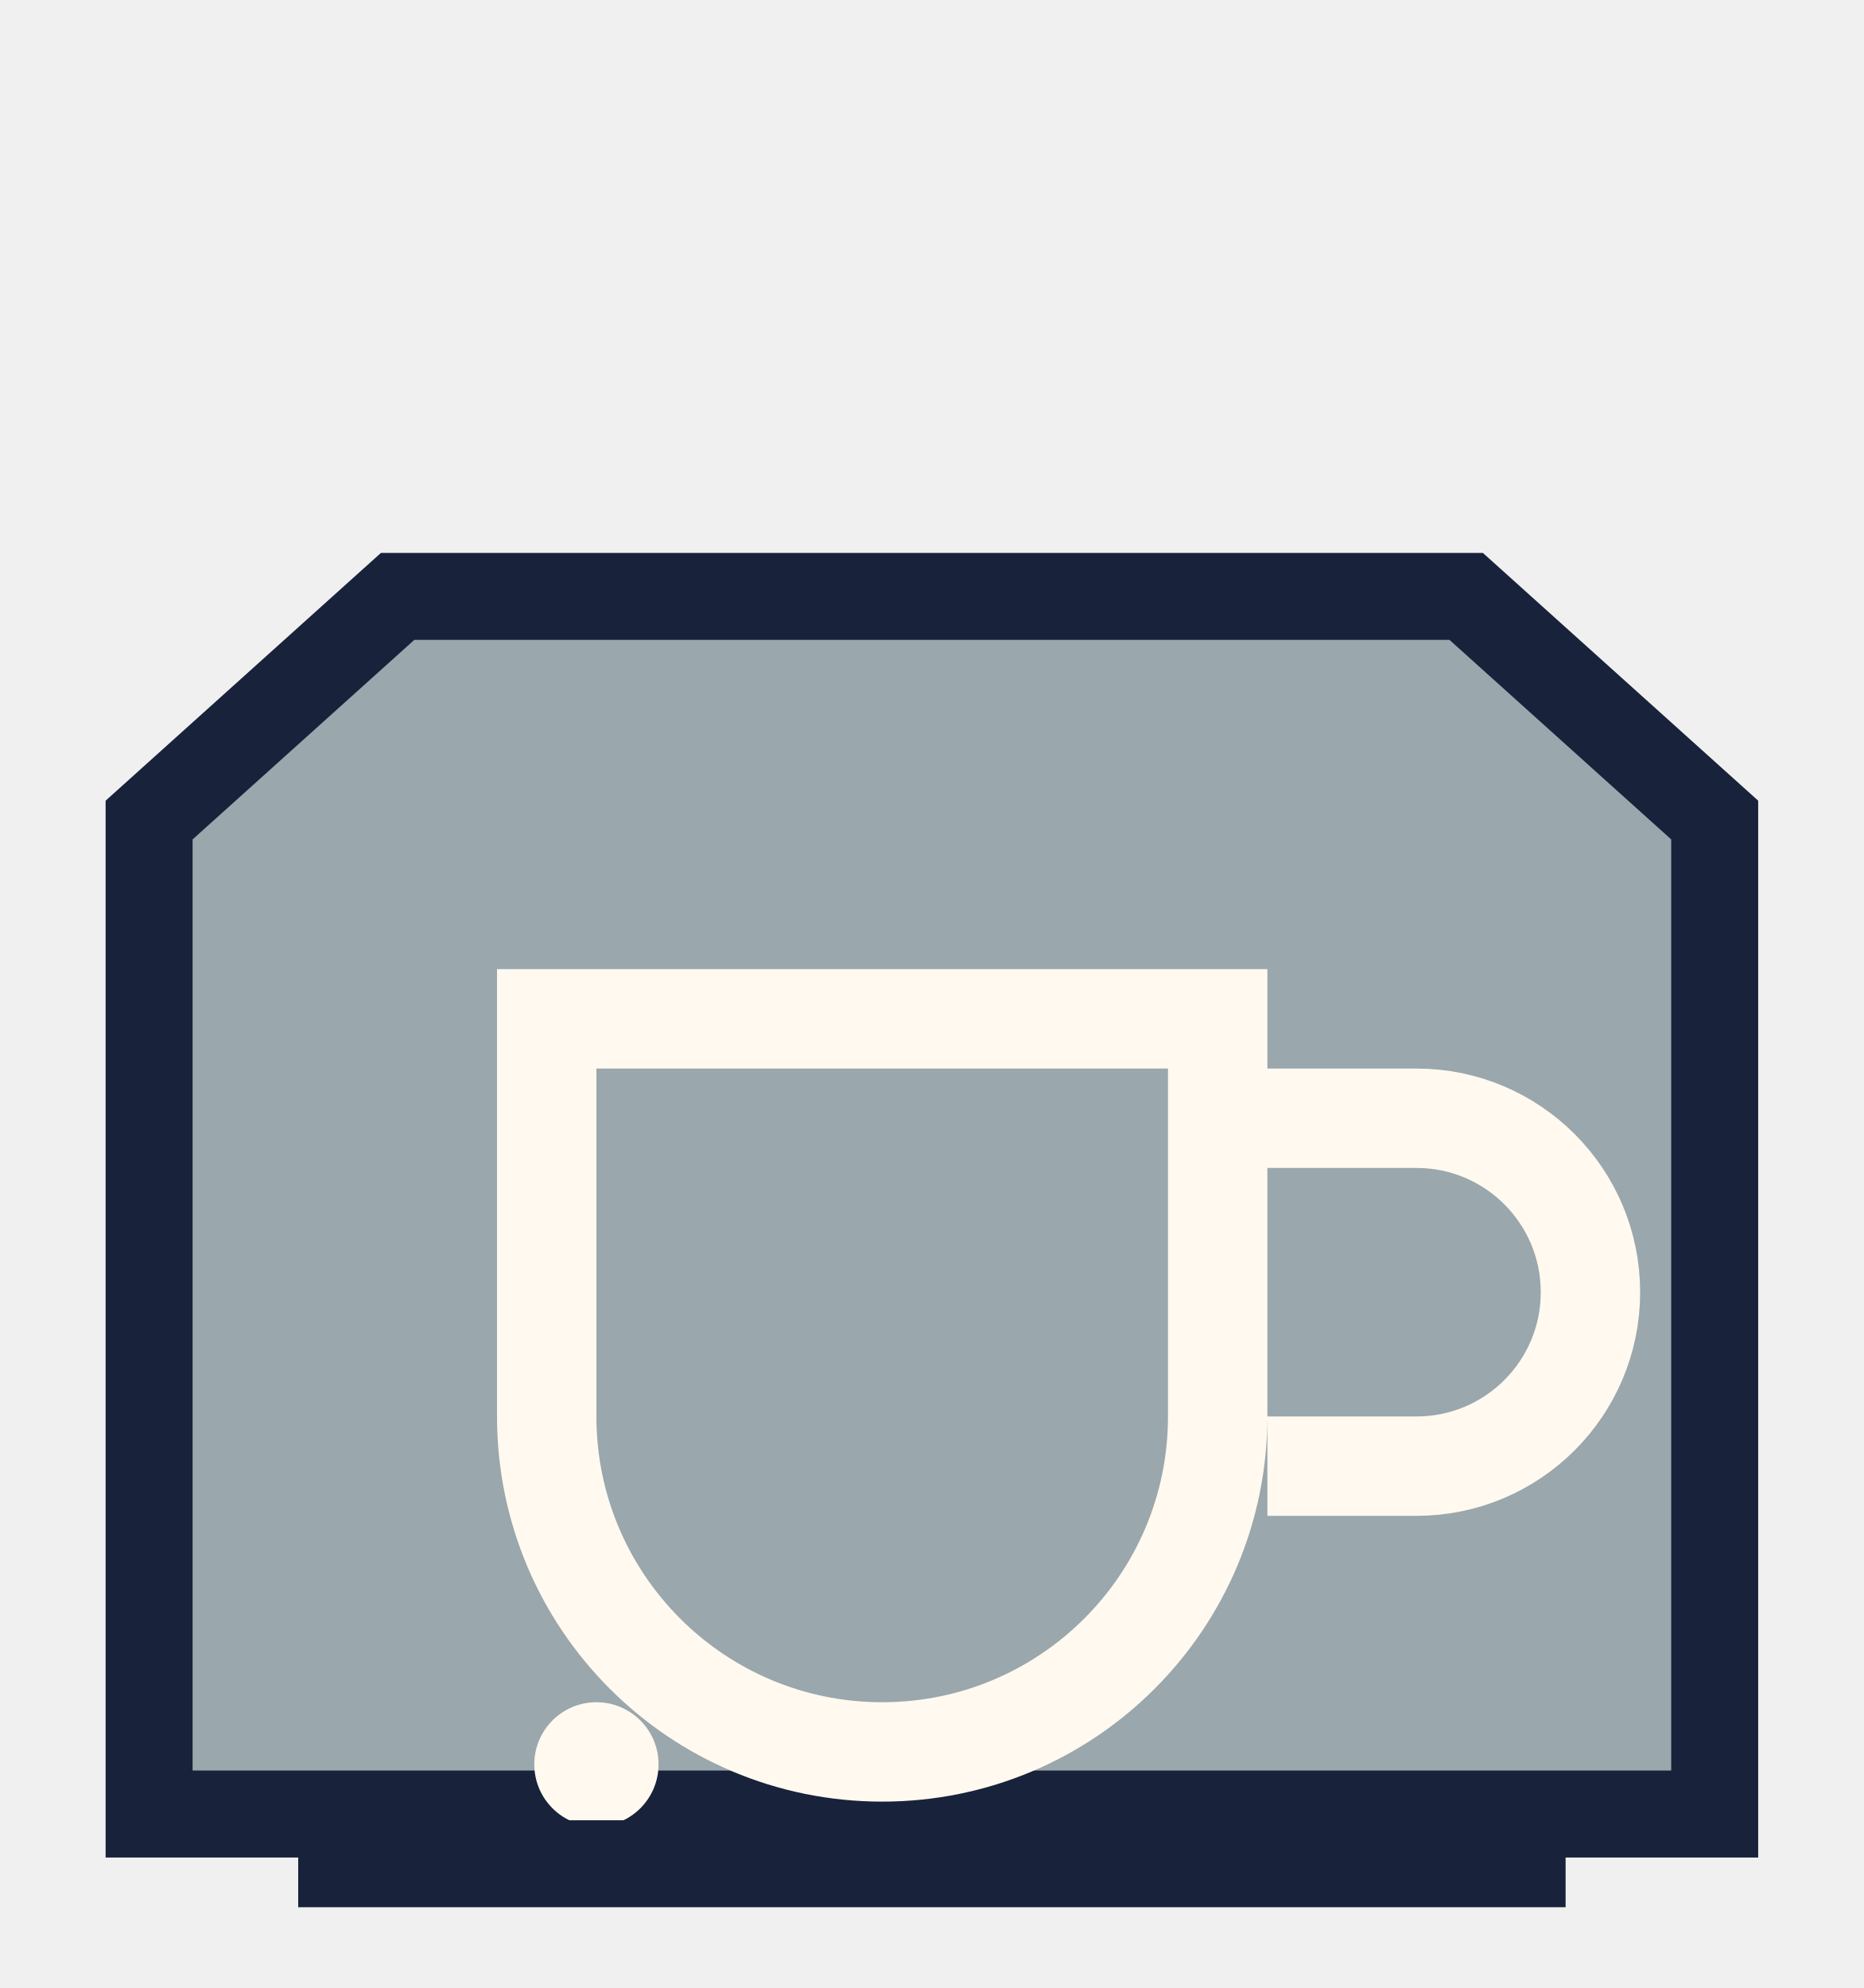
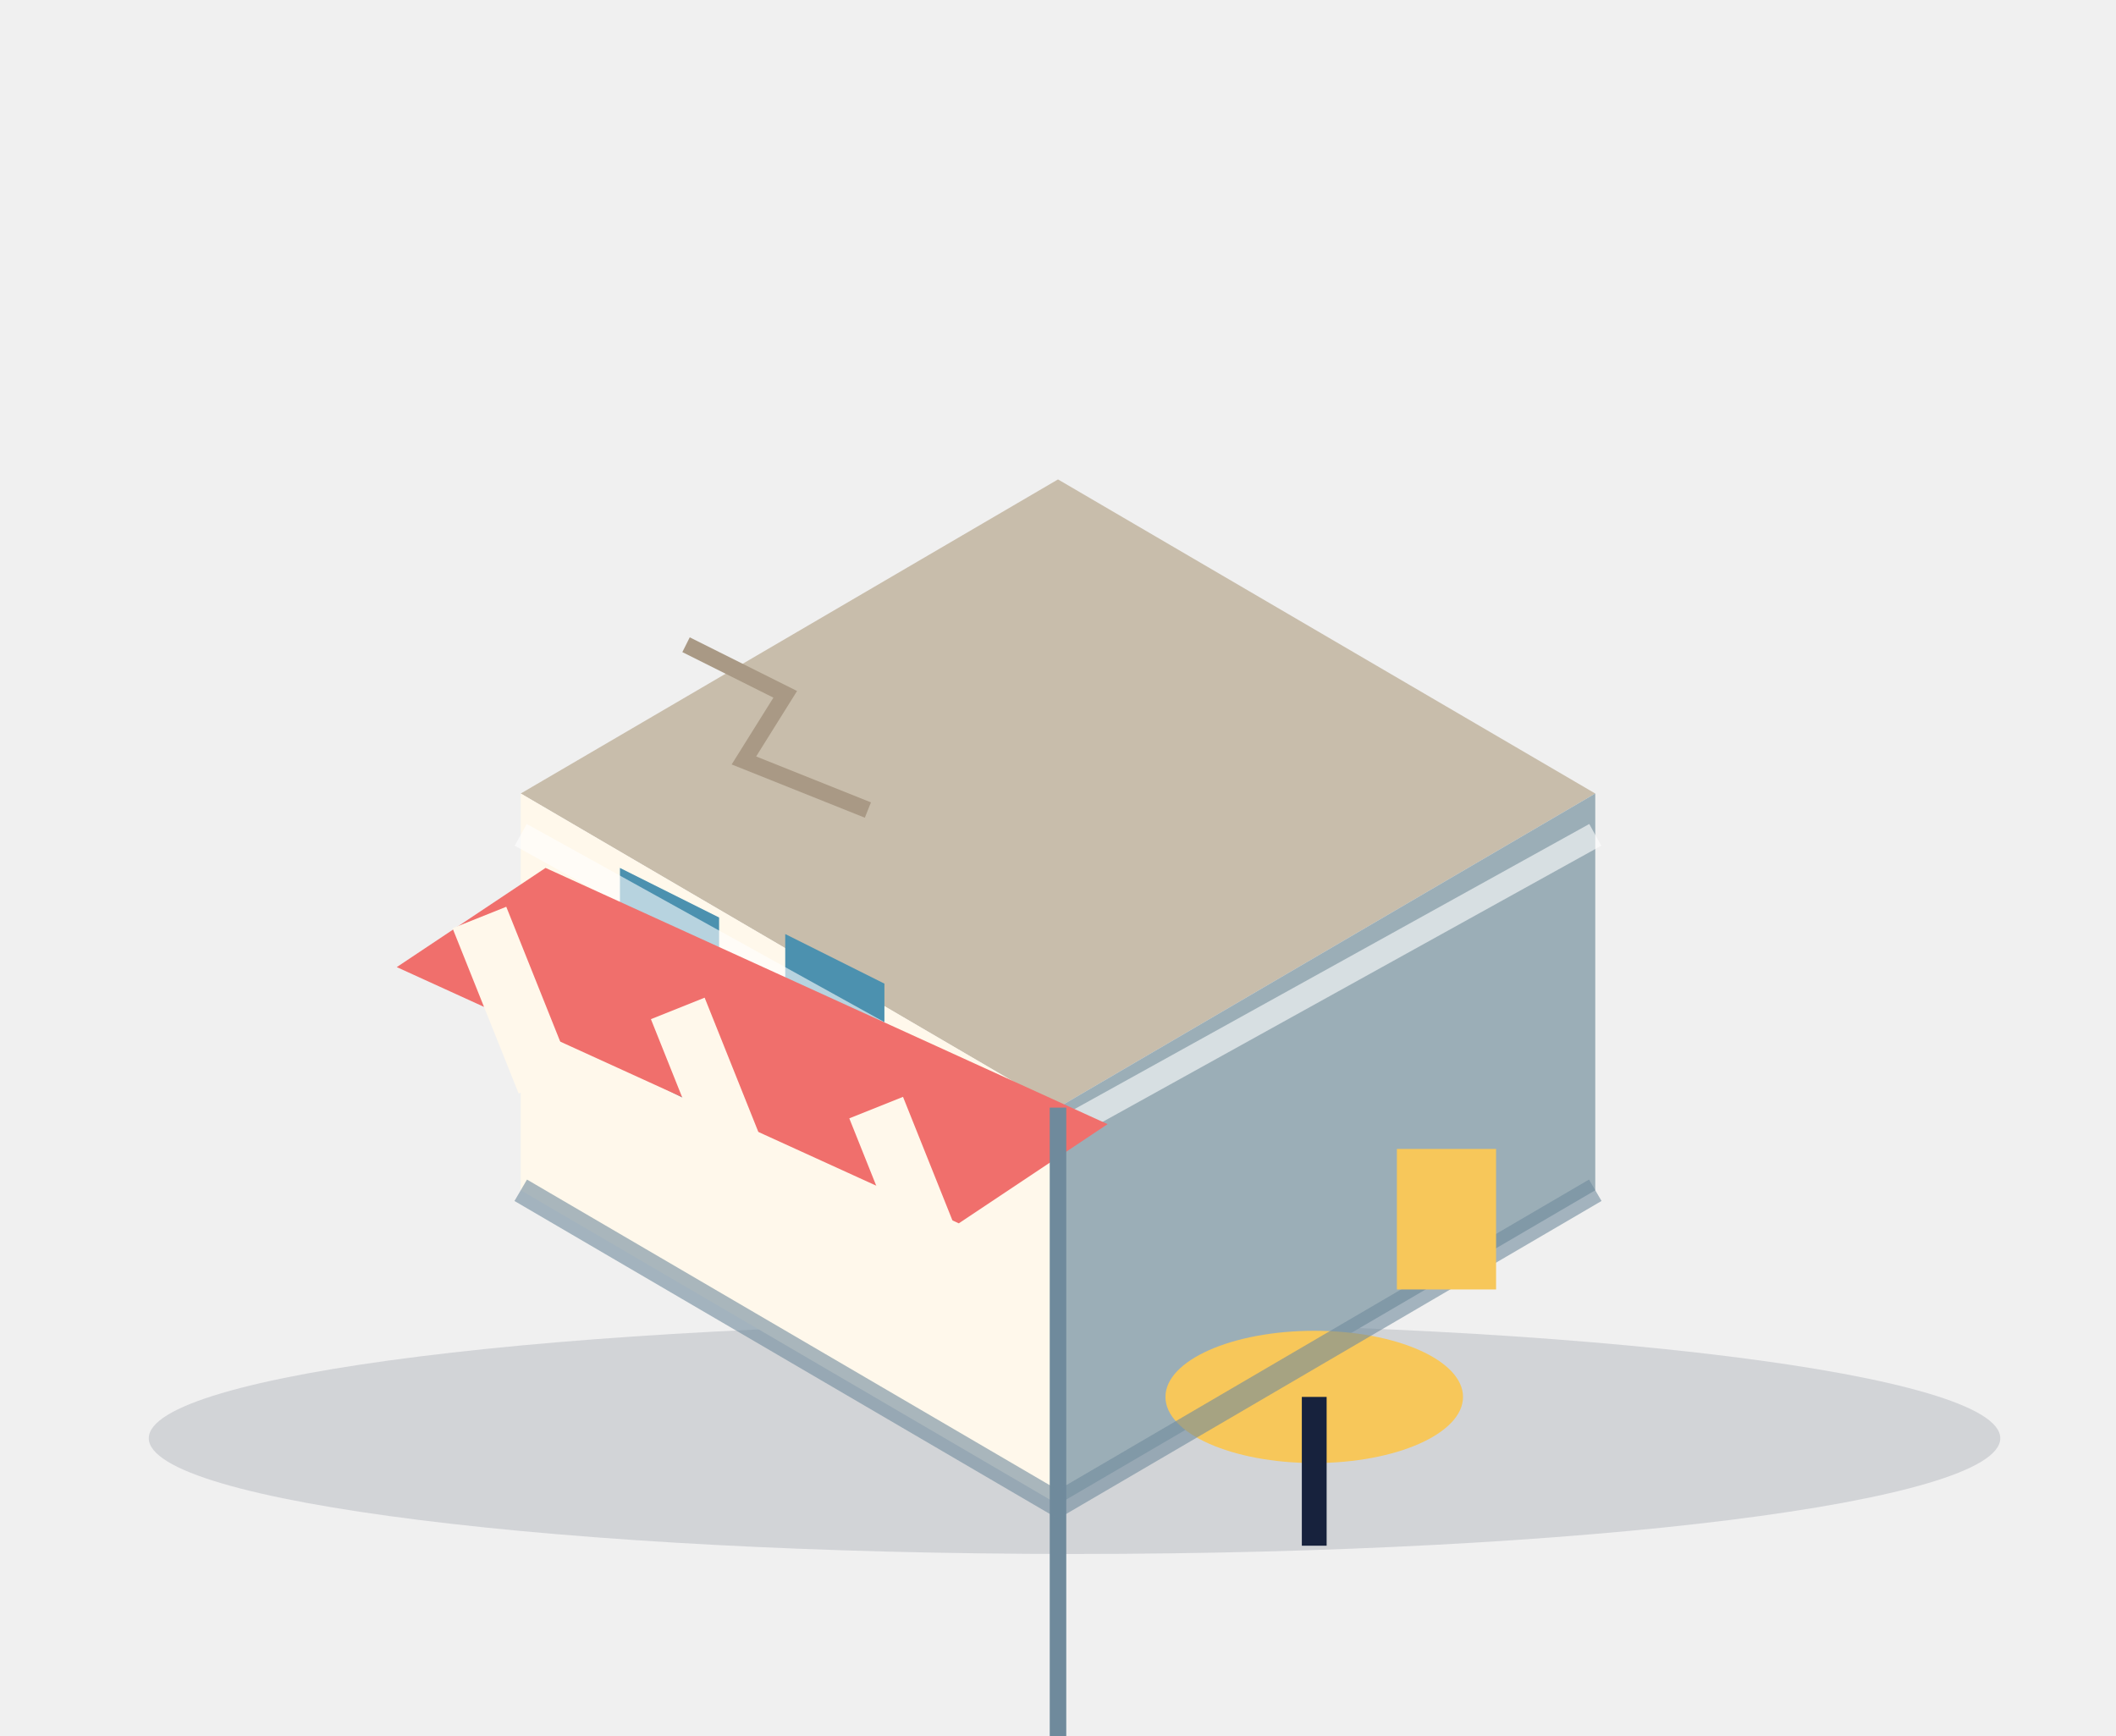
- <svg xmlns="http://www.w3.org/2000/svg" width="150" height="160">
-   <path d="M12 146V66l20-18h86l20 18v80z" fill="#9aa7ad" stroke="#18223b" stroke-width="7" />
-   <path d="M44 82h54v32a22 22 0 01-54 0zm54 8h16a14 14 0 010 28h-12" fill="none" stroke="#fff9ef" stroke-width="8" />
-   <circle cx="48" cy="142" r="5" fill="#fff9ef" />
-   <path d="M24 150h102" stroke="#18223b" stroke-width="7" />
+ <svg xmlns="http://www.w3.org/2000/svg" width="256" height="210" viewBox="0 0 256 210">
+   <ellipse cx="130" cy="174" rx="112" ry="14" fill="#17223d" opacity=".14" />
+   <path d="M63 96L128 58L193 96L128 134Z" fill="#c8bdab" />
+   <path d="M63 96V144L128 182V134Z" fill="#fff8eb" />
+   <path d="M128 134V182L193 144V96Z" fill="#9baeb7" />
+   <path d="M75 105v24l12 6v-24z" fill="#4c91af" />
+   <path d="M95 113v24l12 6v-24z" fill="#4c91af" />
+   <path d="M63 101L128 137L193 101" fill="none" stroke="#ffffff" stroke-width="3" opacity=".6" />
+   <path d="M48 117l68 31 18-12-68-31z" fill="#f06f6c" />
+   <path d="M58 111l8 20m16-9l8 20m16-8l8 20" stroke="#fff8eb" stroke-width="7" />
+   <ellipse cx="159" cy="169" rx="18" ry="8" fill="#f7c75a" />
+   <path d="M159 169v18" stroke="#17223d" stroke-width="3" />
+   <path d="M128 134v182" stroke="#6f8a9c" stroke-width="2" />
+   <path d="M63 144L128 182L193 144" fill="none" stroke="#6f8a9c" stroke-width="3" opacity=".6" />
+   <path d="M83 78l12 6-5 8 15 6" fill="none" stroke="#a99985" stroke-width="2" />
+   <rect x="169" y="139" width="12" height="17" fill="#f7c75a" />
</svg>
